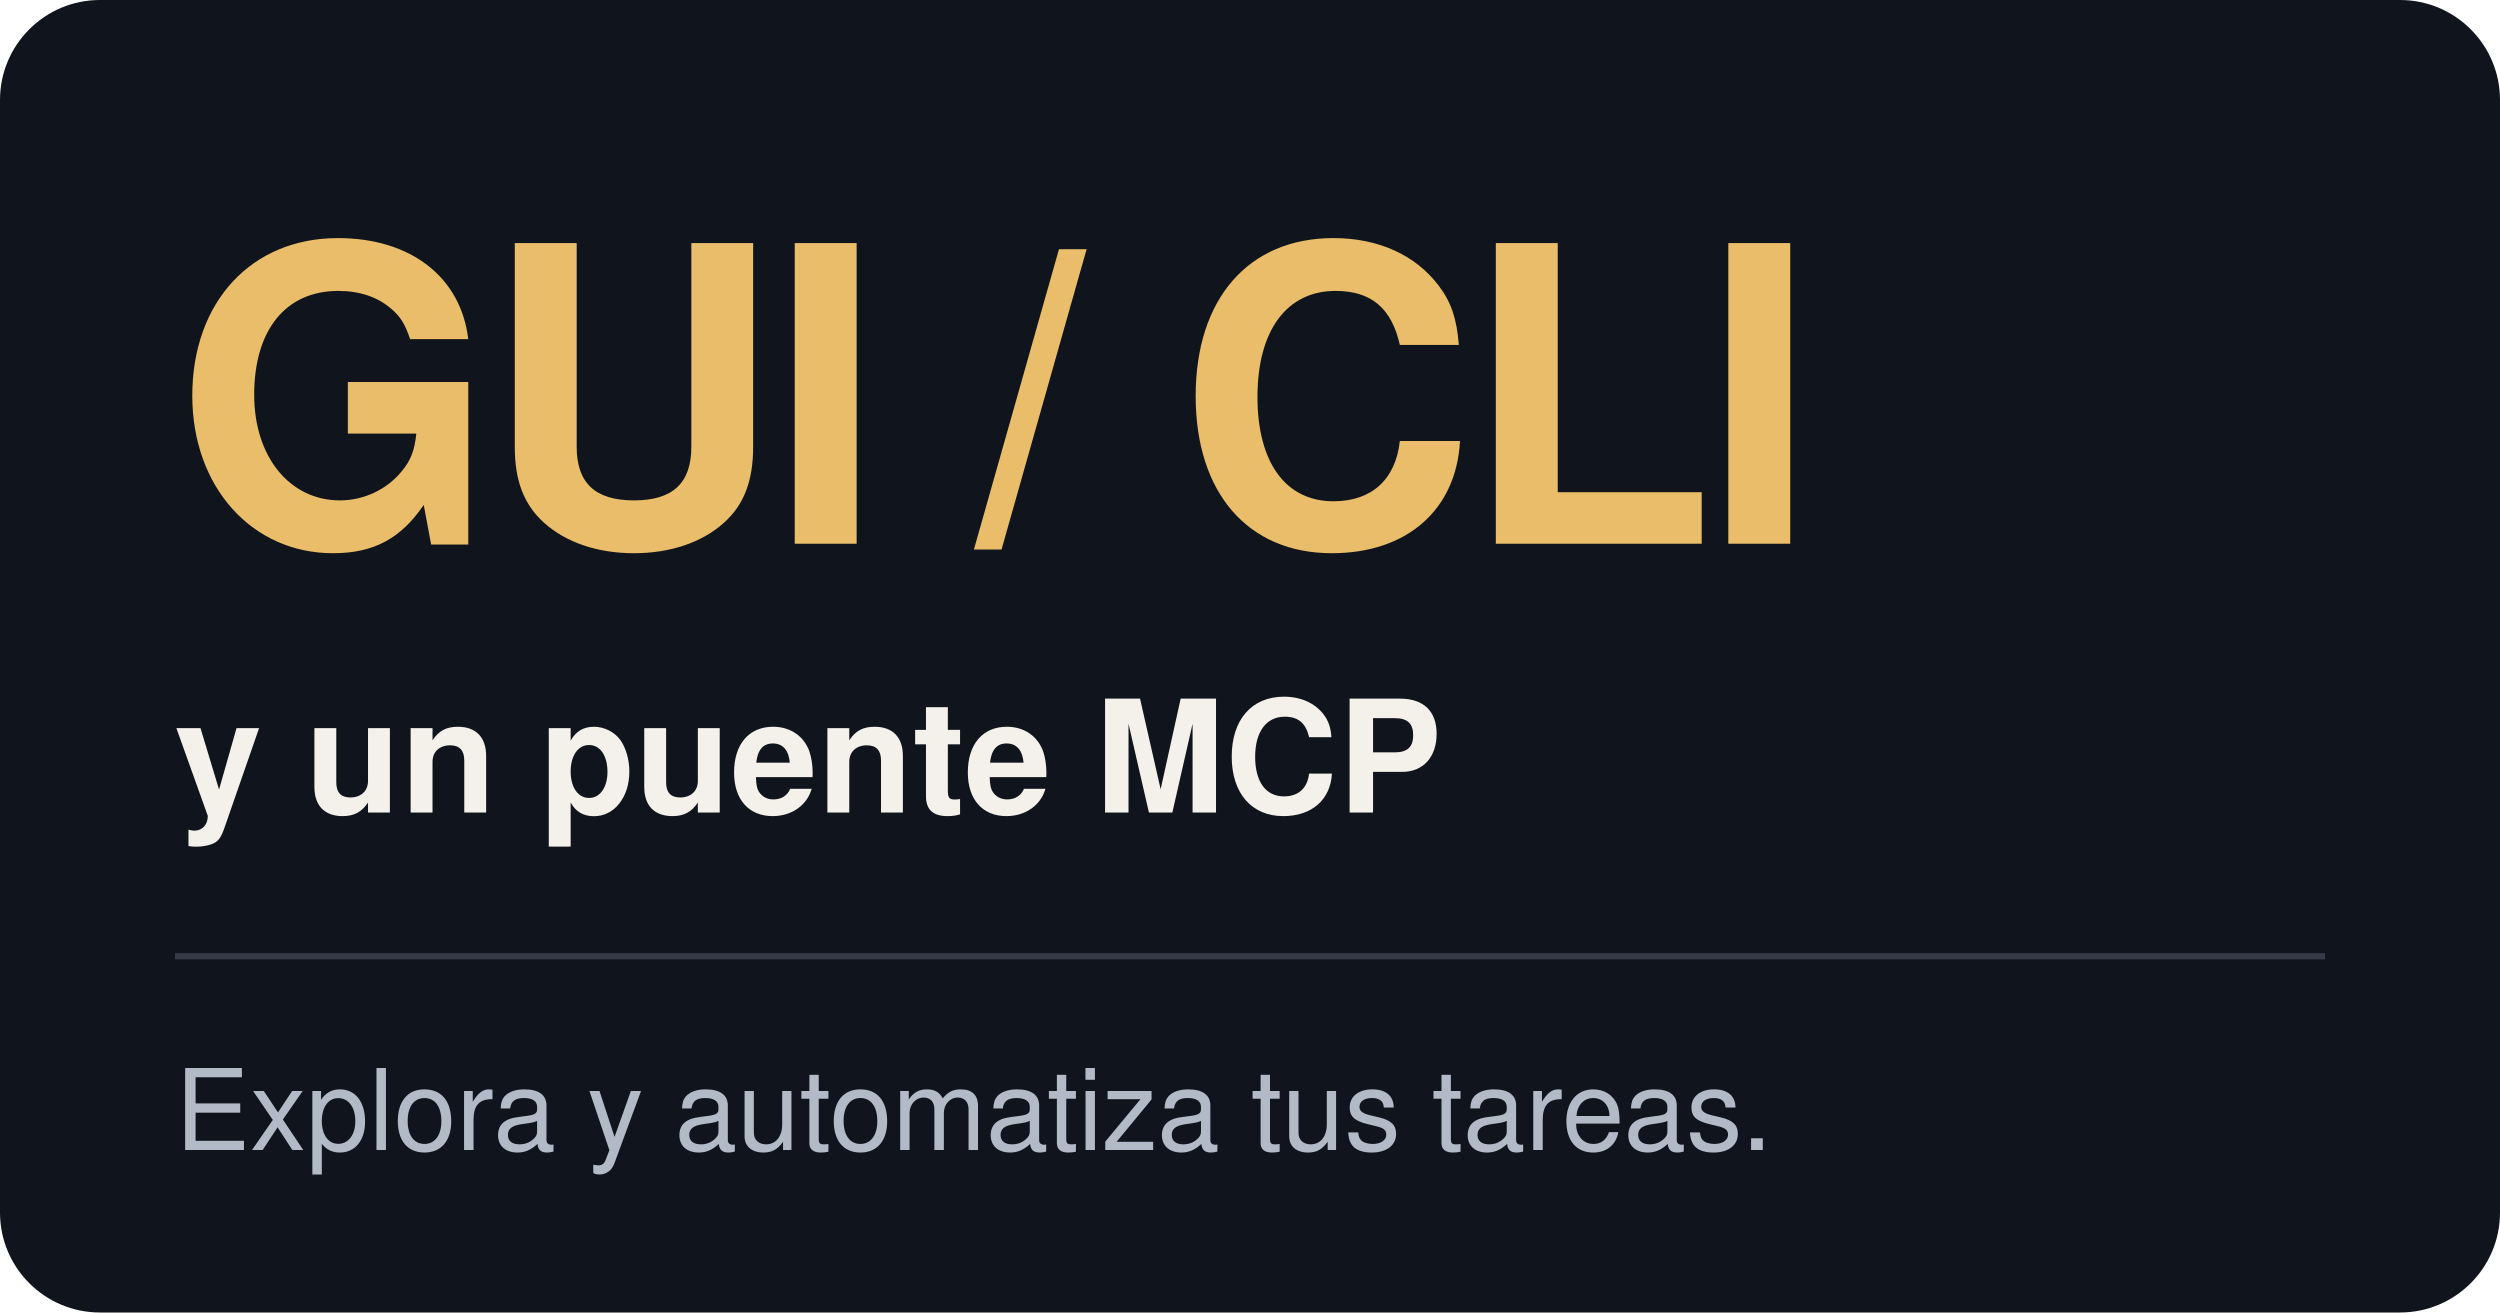
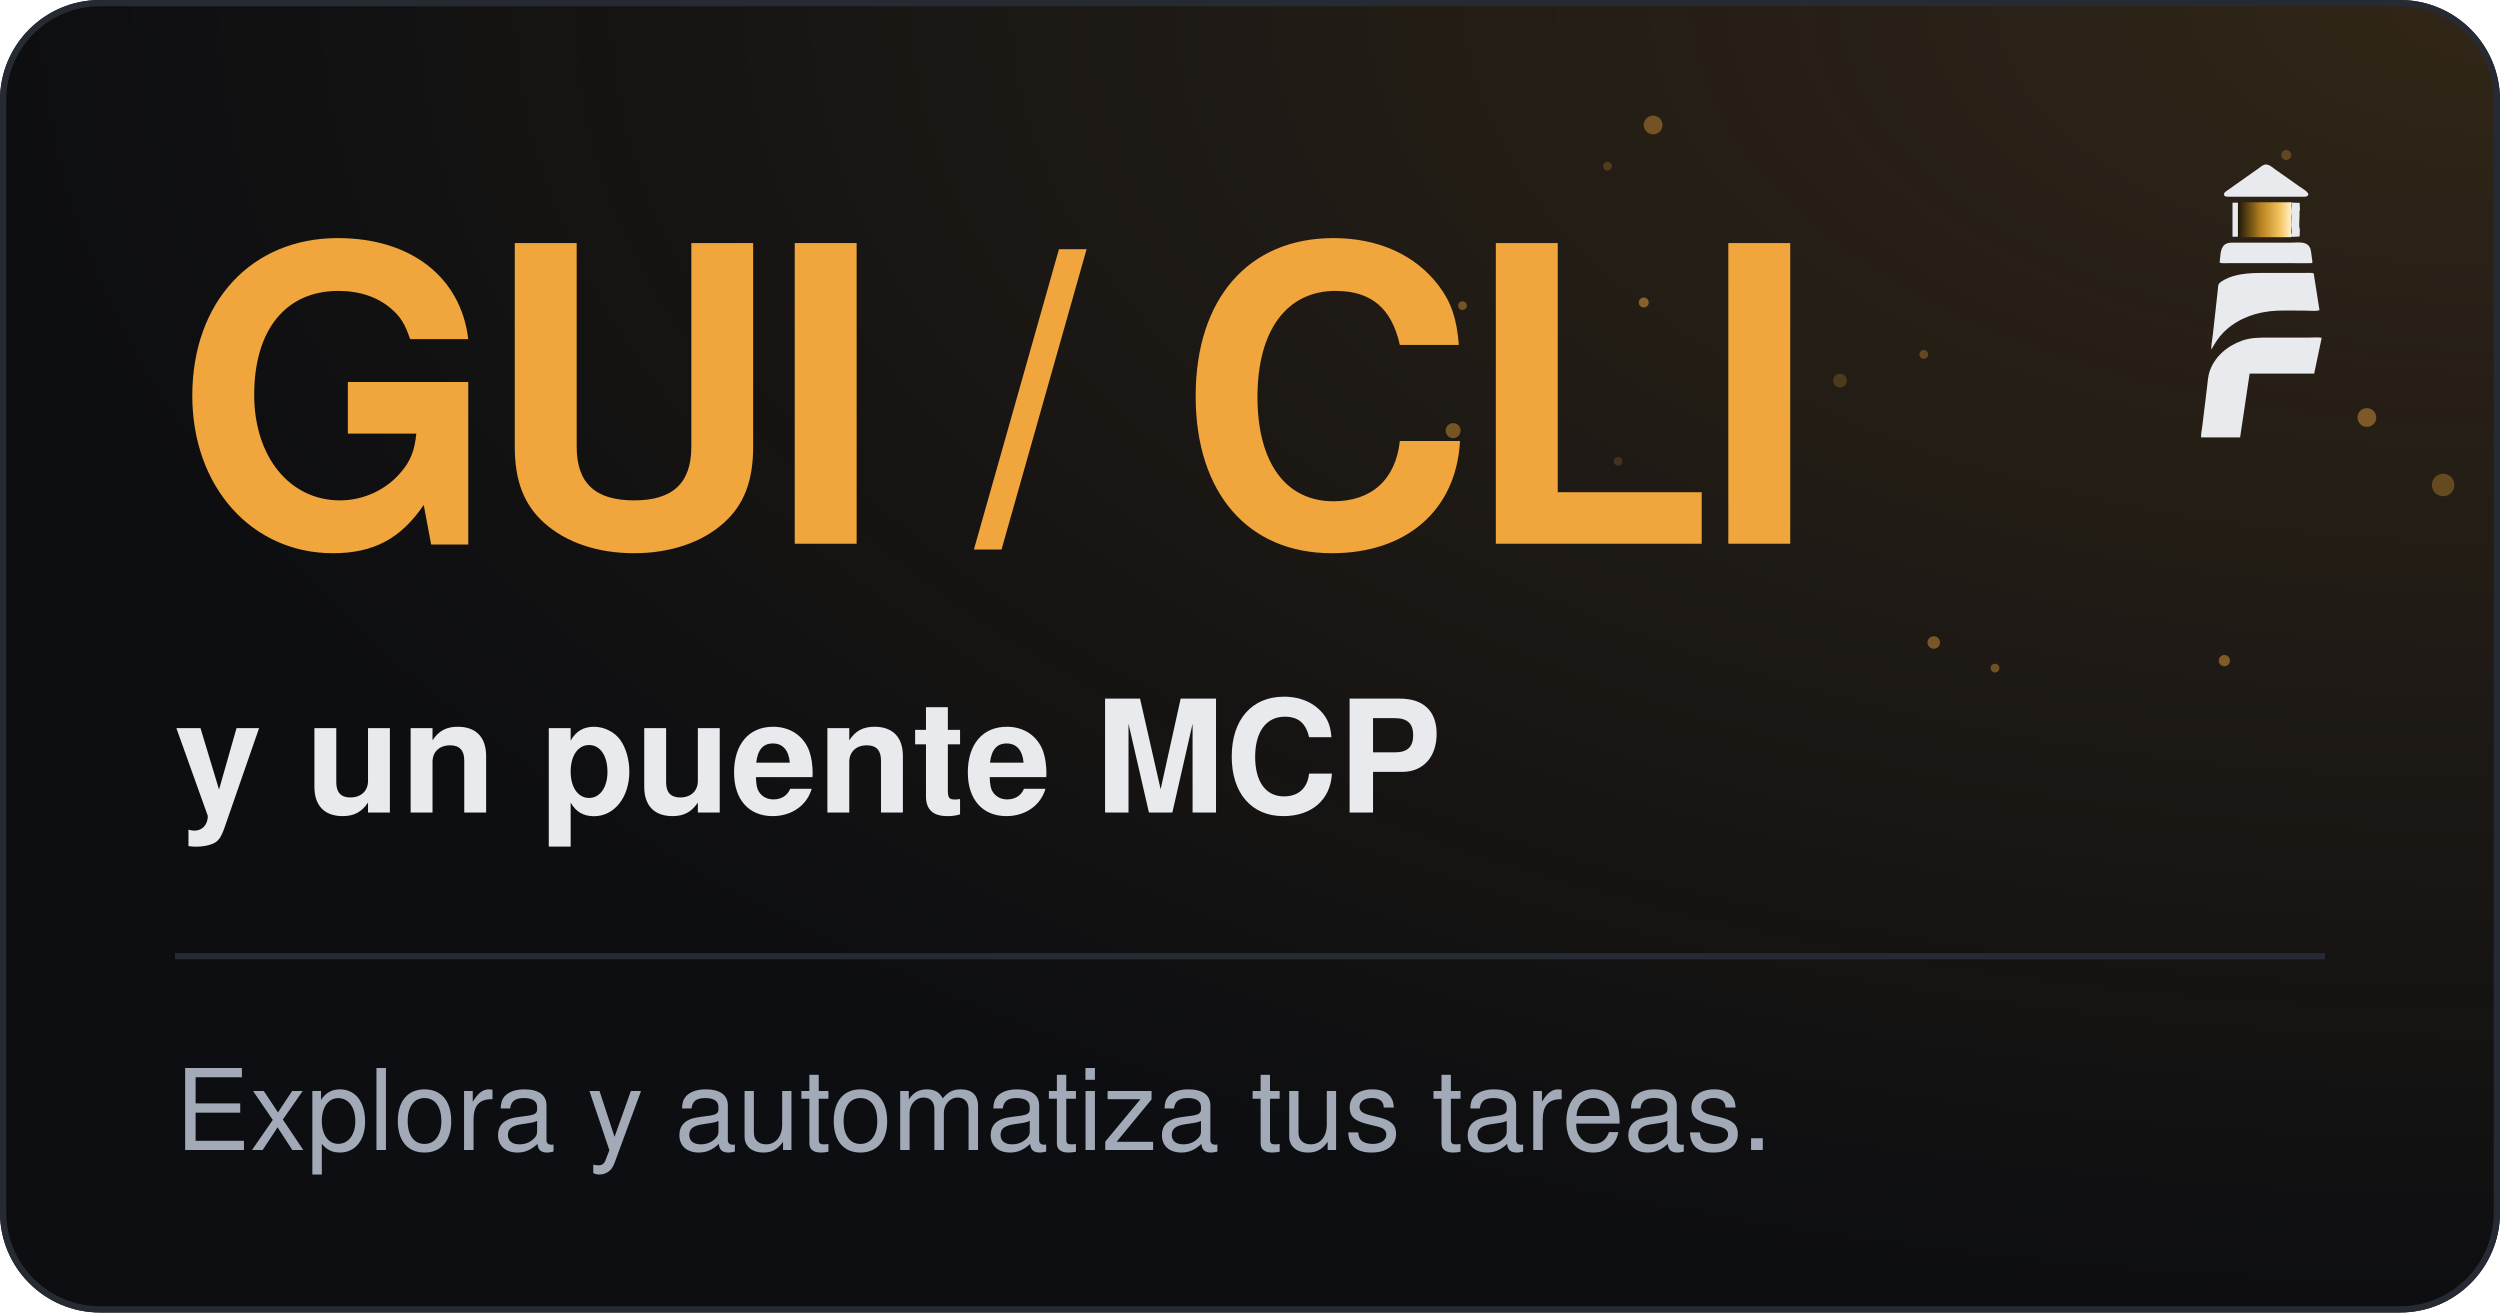
<svg xmlns="http://www.w3.org/2000/svg" width="400" height="210" viewBox="0 0 400 210" role="img" aria-labelledby="title">
-   <rect width="400" height="210" rx="16" fill="#10141c" />
+   <defs>
+     <linearGradient id="glass" x1="0" x2="1">
+       <stop offset="0" stop-color="#17120a" />
+       <stop offset=".45" stop-color="#b9831f" />
+       <stop offset=".8" stop-color="#f5c463" />
+       <stop offset="1" stop-color="#fff1c9" />
+     </linearGradient>
+     <radialGradient id="glow" cx="1" cy="0" r="1">
+       <stop offset="0" stop-color="#f0a63c" stop-opacity=".16" />
+       <stop offset="1" stop-color="#f0a63c" stop-opacity="0" />
+     </radialGradient>
+     <filter id="soft" x="-20%" y="-50%" width="140%" height="200%">
+       <feGaussianBlur stdDeviation="6" />
+     </filter>
+   </defs>
+   <rect width="400" height="210" rx="16" fill="#0d0e11" />
+   <rect width="400" height="210" rx="16" fill="url(#glow)" />
+   <circle cx="232.5" cy="68.9" r="1.2" fill="#f0a63c" opacity="0.42" />
+   <circle cx="365.8" cy="24.8" r="0.8" fill="#f0a63c" opacity="0.27" />
+   <circle cx="307.8" cy="56.7" r="0.7" fill="#f0a63c" opacity="0.31" />
+   <circle cx="264.5" cy="20.0" r="1.5" fill="#f0a63c" opacity="0.39" />
+   <circle cx="257.2" cy="26.6" r="0.7" fill="#f0a63c" opacity="0.23" />
+   <circle cx="378.7" cy="66.8" r="1.5" fill="#f0a63c" opacity="0.43" />
+   <circle cx="294.4" cy="60.9" r="1.1" fill="#f0a63c" opacity="0.21" />
+   <circle cx="281.9" cy="53.0" r="1.2" fill="#f0a63c" opacity="0.24" />
+   <circle cx="362.9" cy="46.0" r="1.3" fill="#f0a63c" opacity="0.39" />
+   <circle cx="309.4" cy="102.8" r="1.0" fill="#f0a63c" opacity="0.43" />
+   <circle cx="319.2" cy="106.9" r="0.7" fill="#f0a63c" opacity="0.40" />
+   <circle cx="258.9" cy="73.8" r="0.7" fill="#f0a63c" opacity="0.18" />
+   <circle cx="390.9" cy="77.6" r="1.8" fill="#f0a63c" opacity="0.32" />
+   <circle cx="355.9" cy="105.7" r="0.9" fill="#f0a63c" opacity="0.46" />
+   <circle cx="234.0" cy="48.9" r="0.7" fill="#f0a63c" opacity="0.41" />
+   <circle cx="263.0" cy="48.4" r="0.8" fill="#f0a63c" opacity="0.49" />
+   <rect x=".5" y=".5" width="399" height="209" rx="15.5" fill="none" stroke="#262a33" />
+   <g transform="translate(352 26) scale(0.0776) translate(-383 -262)">
+     <rect x="459" y="344" width="112" height="72" fill="url(#glass)" />
+     <path fill="#e8eaee" fill-rule="evenodd" d="M606.5 328.19C604.4 333 600.15 332.51 595.5 332.55C586.17 332.64 576.83 332.6 567.5 332.59C534.83 332.56 502.17 332.47 469.5 332.57C461.17 332.59 452.83 332.64 444.5 332.56C440.34 332.52 436.5 333.13 433.08 330.5C430.81 323.92 436.44 321.85 440.98 318.5C451.37 310.81 462.17 303.69 472.61 296.07C482.65 288.74 492.85 281.6 503.1 274.57C507.34 271.66 512.3 266.85 517.54 266.22C525.5 265.27 533.19 272.79 539.3 277.18C555.43 288.78 572.03 299.72 588.04 311.47C593.3 315.33 605.84 321.61 606.5 328.19ZM450 344.85C453.73 344.85 457.47 344.85 461.2 344.85C461.2 368.24 461.2 391.62 461.2 415.01C457.47 415.01 453.73 415.01 450 415.01C450 391.62 450 368.24 450 344.85ZM568.07 345.04C569.38 344.93 570.69 344.81 572 344.69C577.5 344.87 583 345.05 588.5 345.23C588.7 350.12 588.89 355.01 589.09 359.9C587.62 362.88 588.31 367.02 588.26 370.5C588.17 377.38 586.56 394.45 588.83 400C588.85 400.32 588.88 400.63 588.9 400.95C588.73 405.46 588.56 409.98 588.39 414.5C584.59 414.75 580.8 415.01 577 415.26C572.67 415.19 568.33 415.11 564 415.04C565.78 414.52 567.56 414.01 569.34 413.5C574.33 405.66 571.21 399.98 570.97 391.5C570.82 386.17 571.71 380.84 571.61 375.5C571.53 371.49 570.69 367.51 570.7 363.5C570.71 357.8 572.22 352.16 571.69 346.5C570.48 346.01 569.27 345.53 568.07 345.04ZM614.5 469.37C598.21 470.03 581.8 469.47 565.5 469.46C538.5 469.44 511.5 469.5 484.5 469.43C471.17 469.39 457.83 469.38 444.5 469.43C437.75 469.46 429.88 470.47 423.5 468.55C425.07 457.46 424.15 438.63 433.87 431.4C440.09 426.77 447.16 427.28 454.5 427.23C466.5 427.14 478.5 427.26 490.5 427.24C517.16 427.2 543.84 427.11 570.5 427.23C580.29 427.28 595.42 424.96 603.75 430.73C612.35 436.69 611.88 446.11 613.2 455.48C613.84 460.1 615.03 464.78 614.5 469.37ZM617.43 490.5C621.4 515.83 625.38 541.17 629.35 566.5C621.4 569.14 610.94 567.41 602.5 567.45C582.21 567.55 561.77 566.69 541.5 567.56C501.29 569.27 459.75 583.3 431.11 612.62C420.8 623.18 413.53 634.87 406.5 647.72C405.48 641.3 408.72 623.72 409.55 616.24C412.07 593.65 414.61 571.09 417.07 548.5C417.97 540.16 418.93 531.83 419.85 523.5C420.22 520.12 419.95 515.26 421.87 512.35C424.33 508.62 429.44 505.81 433.25 503.73C443.62 498.06 454.86 494.87 466.46 492.76C484.22 489.54 502.52 489.7 520.5 489.71C536.5 489.72 552.5 489.61 568.5 489.69C578.83 489.73 589.17 489.69 599.5 489.69C605.39 489.7 611.79 488.98 617.43 490.5ZM633.92 623.5C628.75 648.07 623.58 672.63 618.41 697.2C574.06 697.2 529.71 697.2 485.36 697.2C478.81 741.05 472.26 784.9 465.7 828.75C438.86 828.75 412.03 828.75 385.19 828.75C384.88 821.02 386.78 813.15 387.72 805.47C389.43 791.47 391.24 777.49 392.89 763.5C394.54 749.5 396.22 735.49 397.93 721.5C399.02 712.55 399.58 703.32 402.25 694.66C411.99 662.96 439.15 640.09 469.72 629.29C487.65 622.96 505.73 623.01 524.5 623.02C536.83 623.02 549.17 623.02 561.5 622.99C577.5 622.94 593.5 622.96 609.5 622.97C617.32 622.98 626.35 621.82 633.92 623.5Z" />
+   </g>
  <g font-family="Segoe UI, Helvetica, Arial, sans-serif">
-     <text x="28" y="87" font-size="66" fill="#e9bd69" font-weight="600" letter-spacing="-2">GUI / CLI</text>
-     <text x="28" y="130" font-size="25" fill="#f4f1ea" font-weight="600">y un puente MCP</text>
-     <path d="M28 153L372 153" stroke="#343b47" />
-     <text x="28" y="184" font-size="18" fill="#b2bac7" font-weight="400">Explora y automatiza tus tareas.</text>
+     <text x="28" y="87" font-size="66" fill="#f0a63c" font-weight="600" letter-spacing="-2">GUI / CLI</text>
+     <text x="28" y="130" font-size="25" fill="#e8eaee" font-weight="600">y un puente MCP</text>
+     <path d="M28 153L372 153" stroke="#262a33" />
+     <text x="28" y="184" font-size="18" fill="#a3aab7" font-weight="400">Explora y automatiza tus tareas.</text>
  </g>
</svg>
